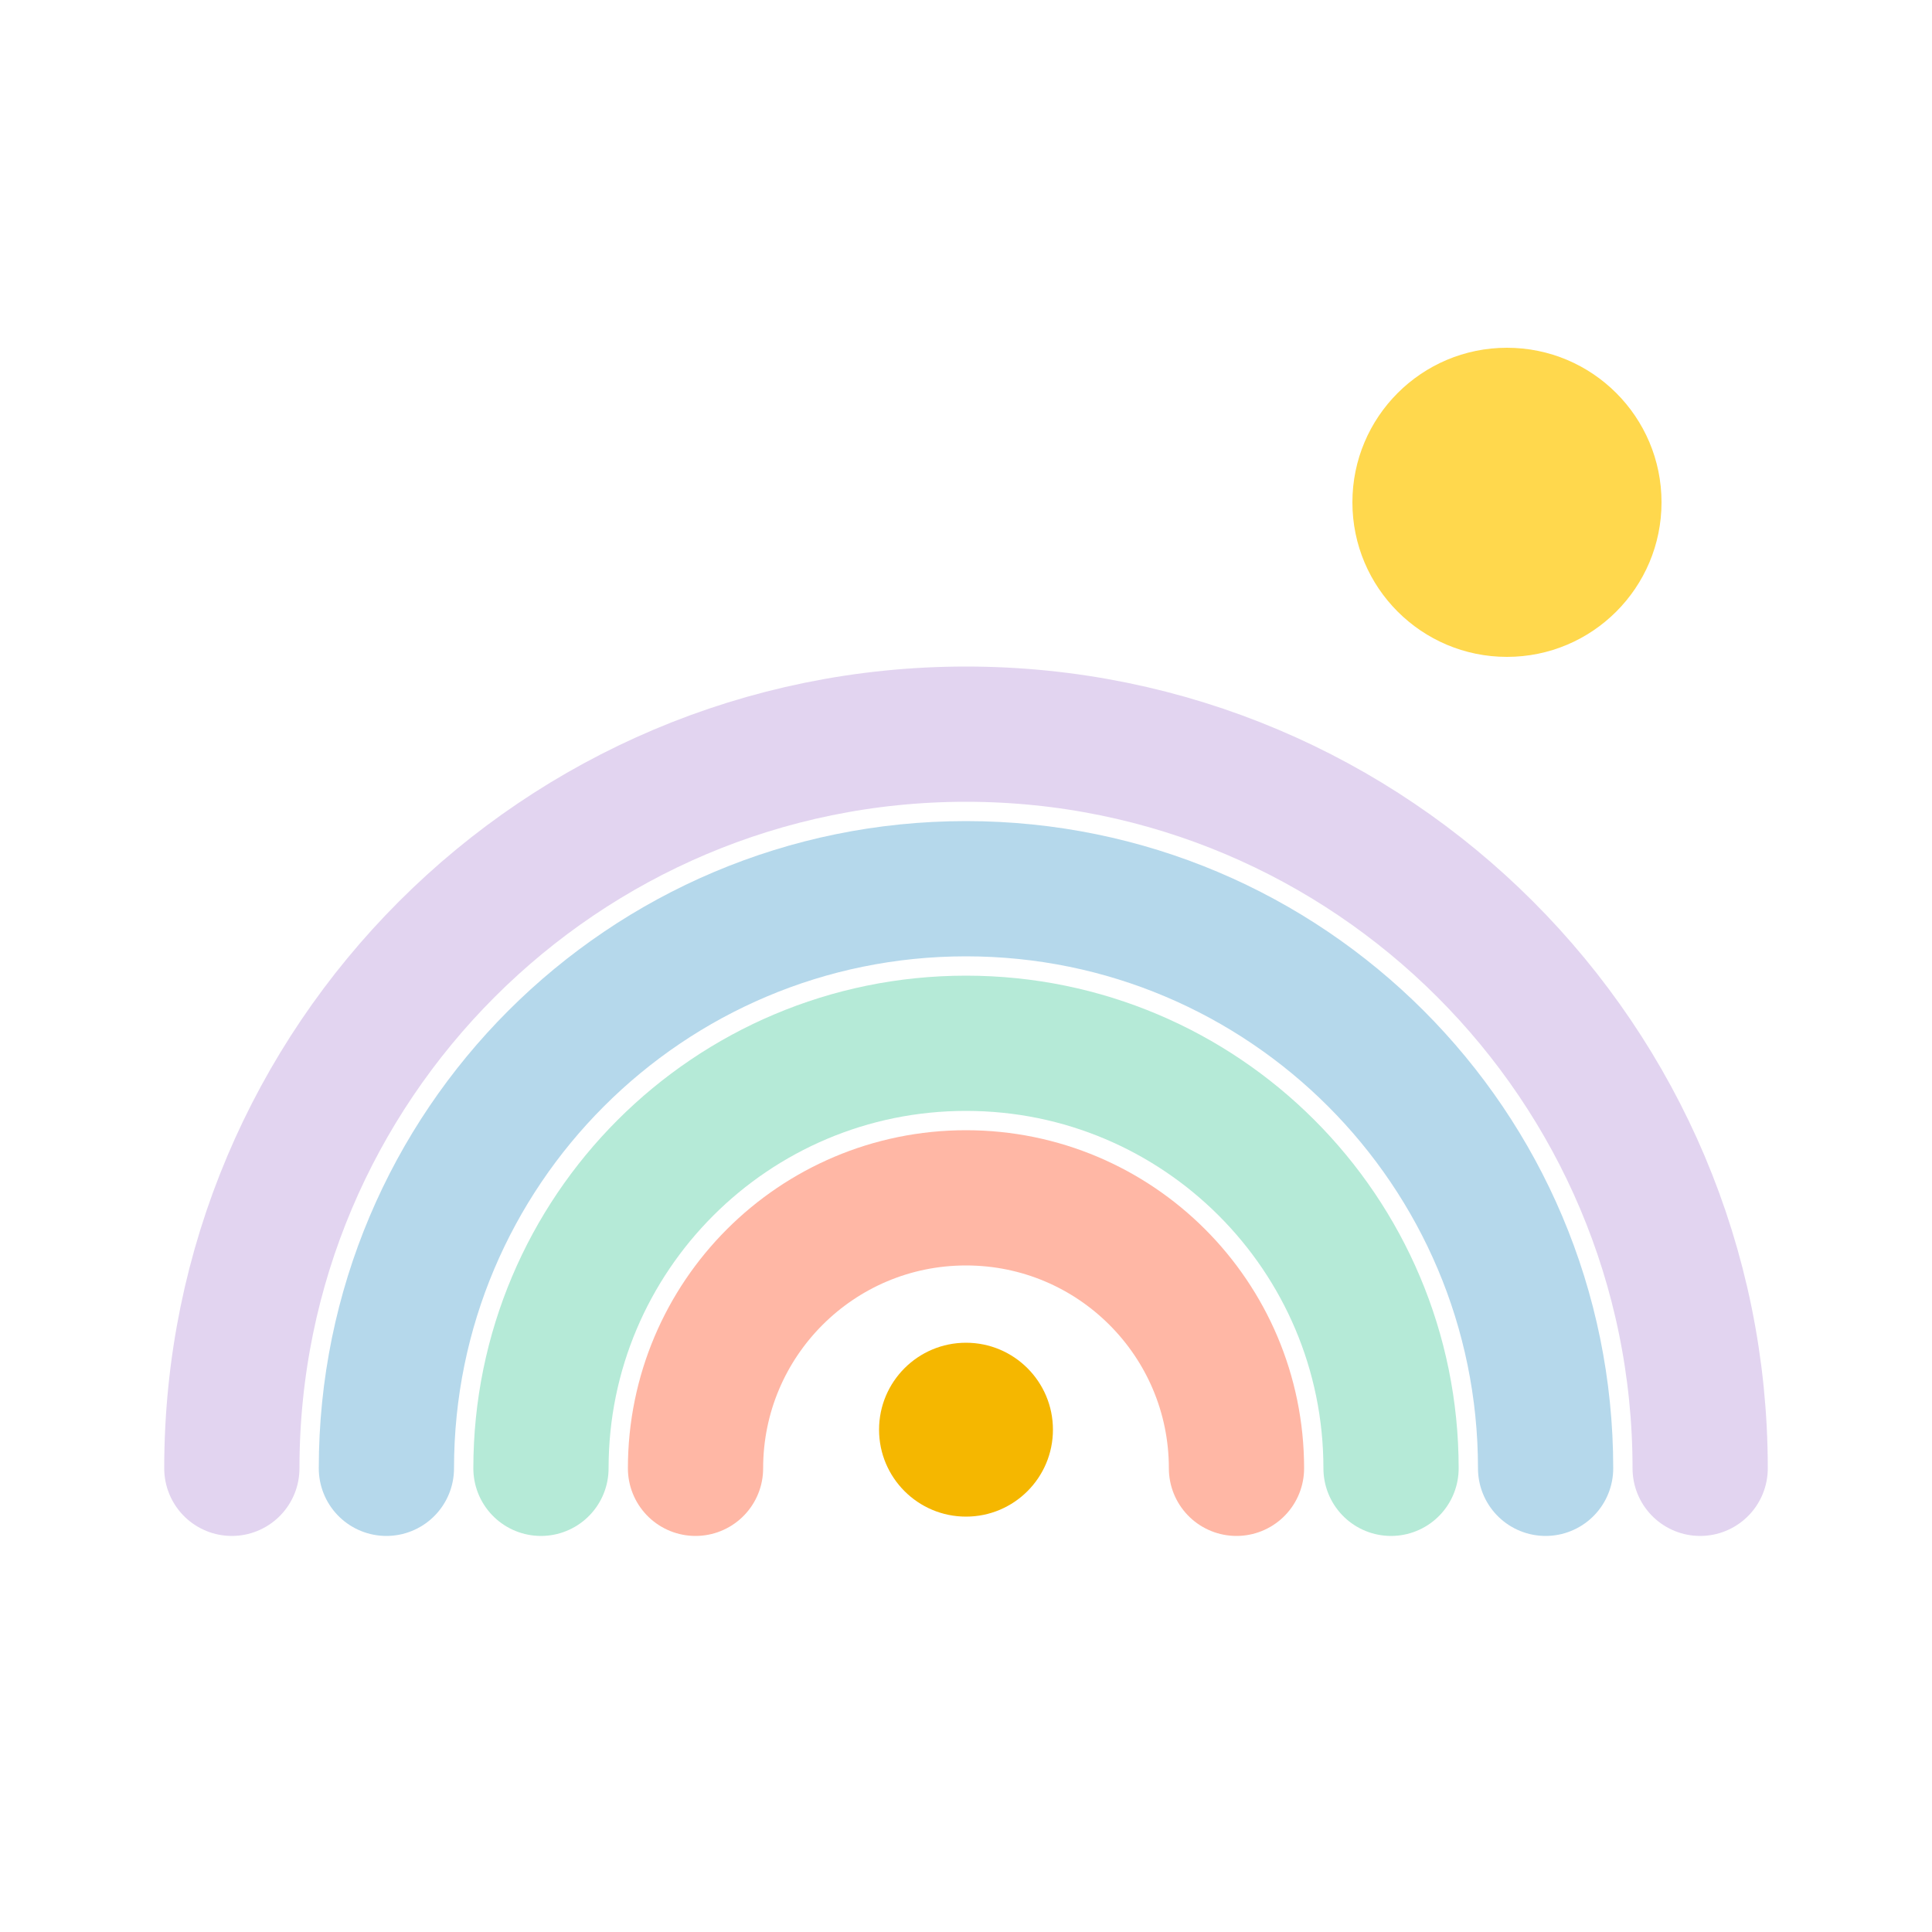
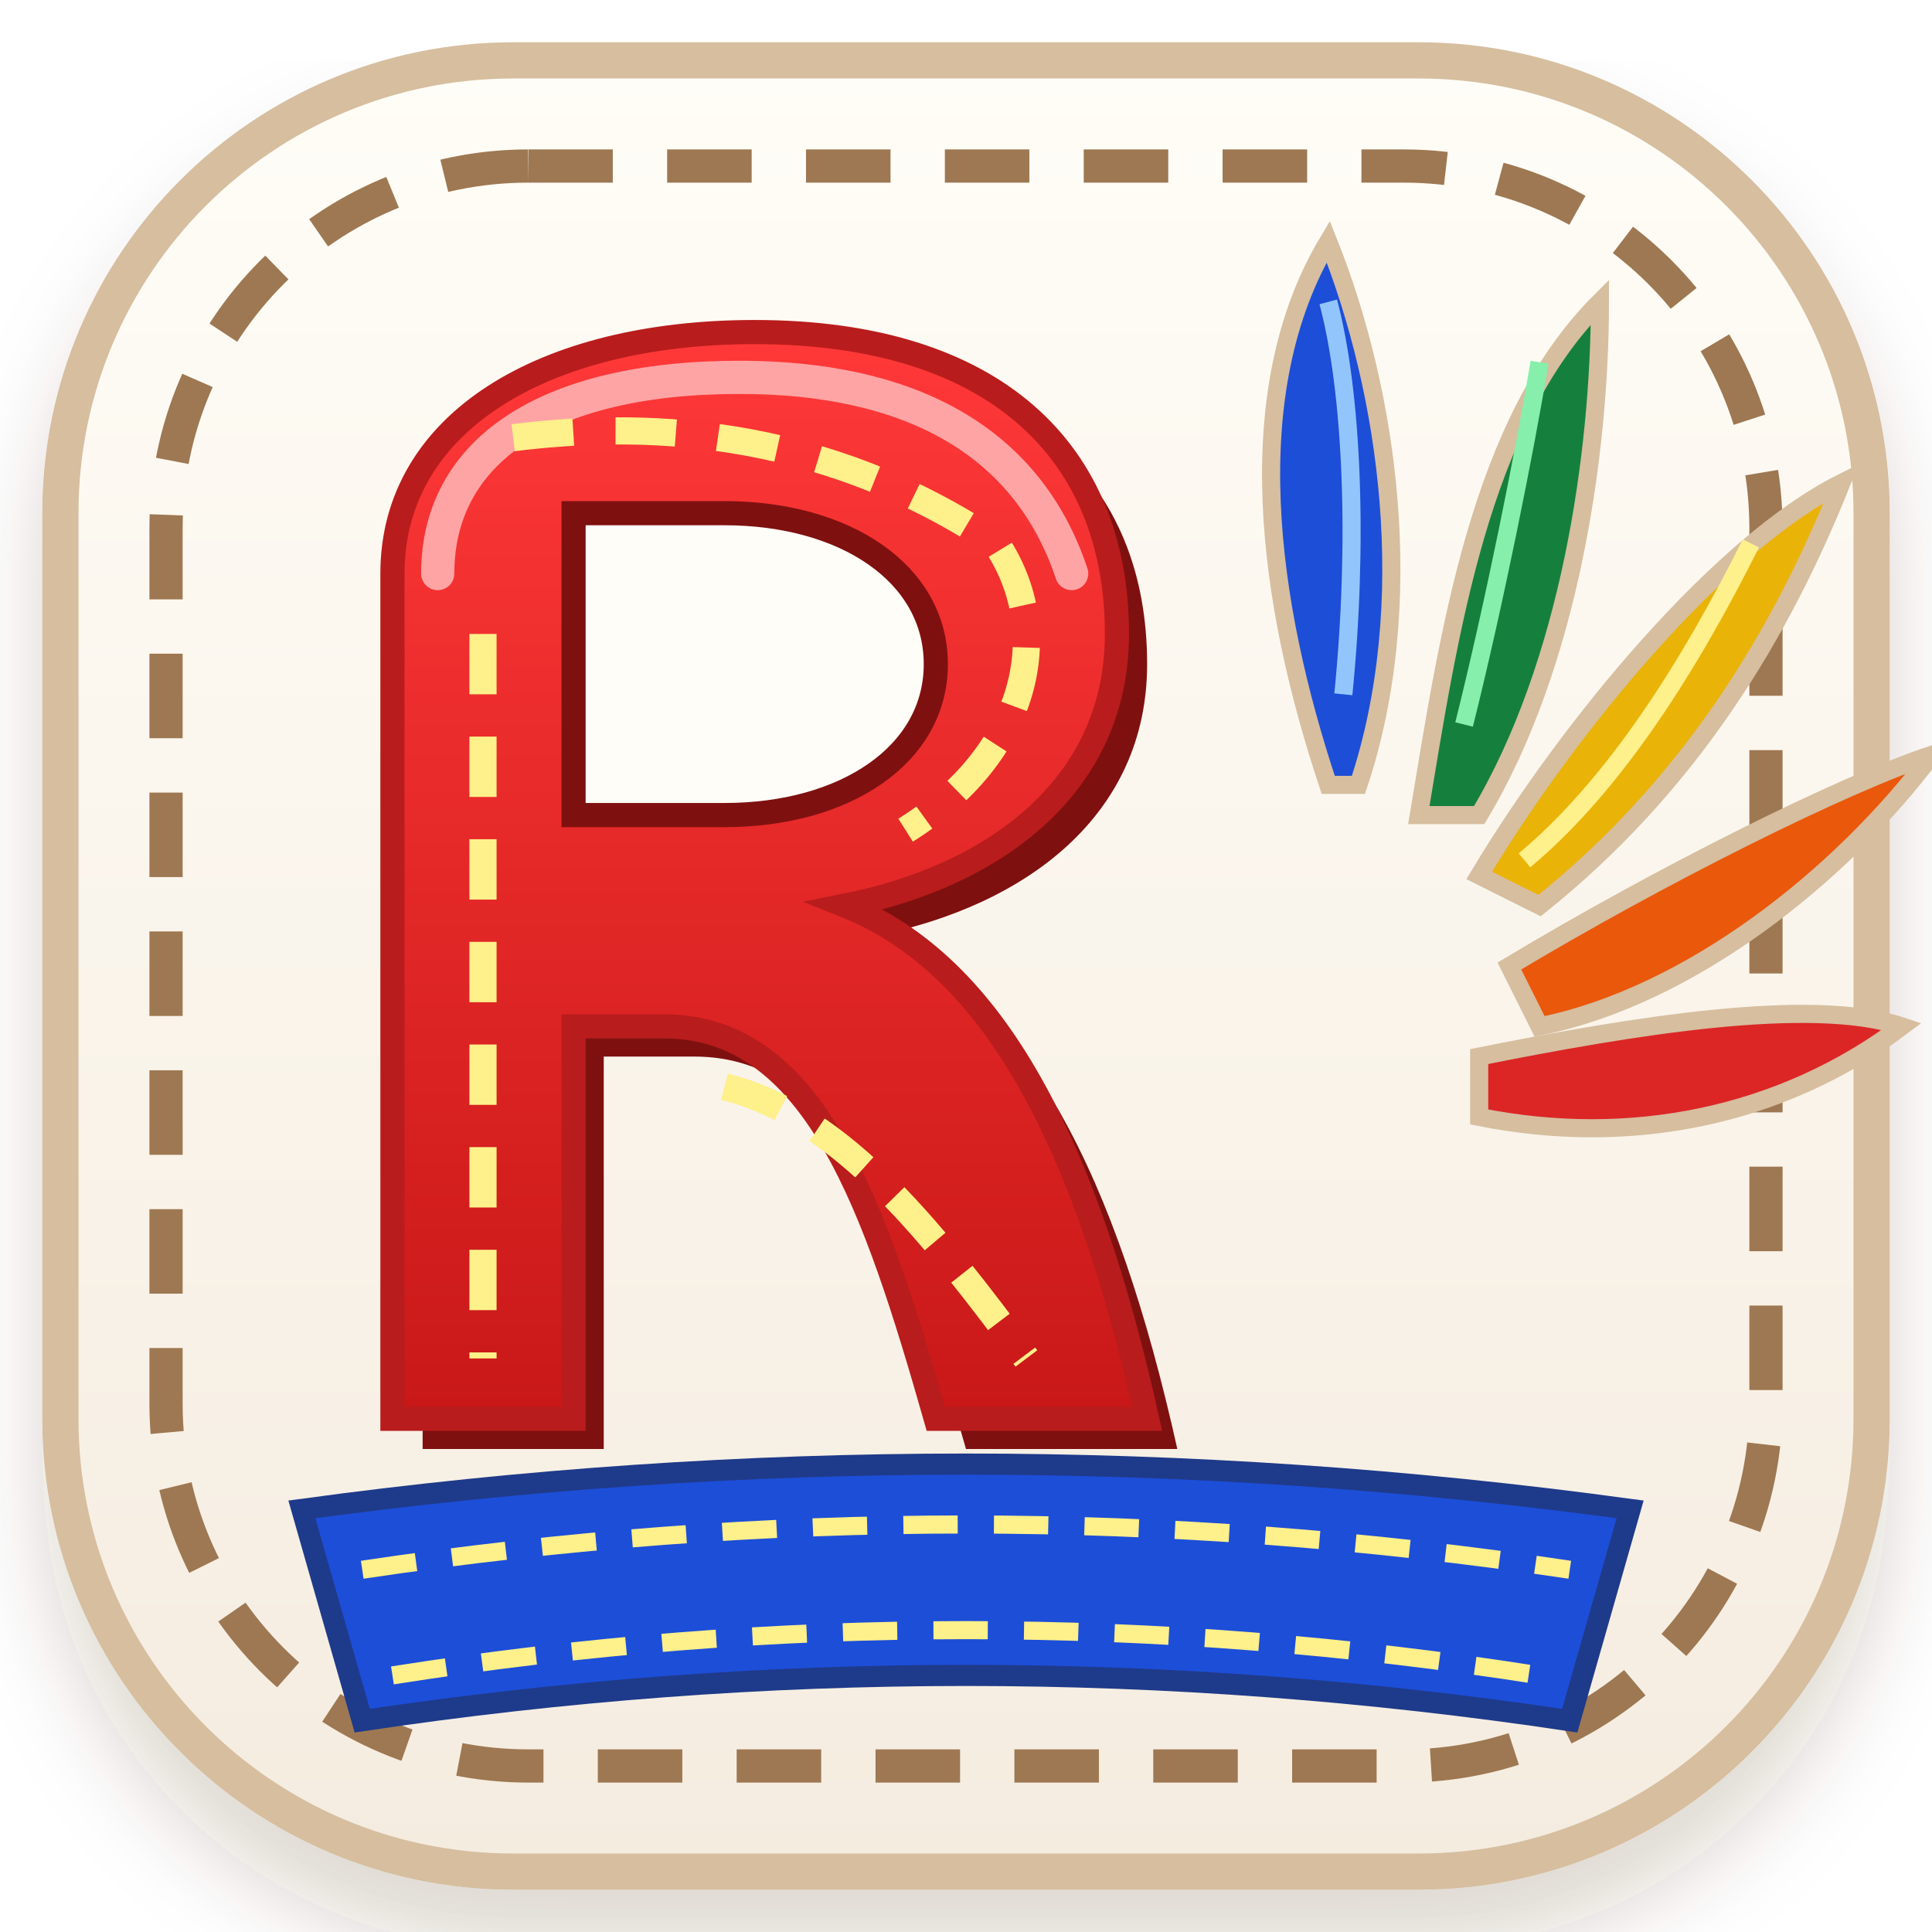
- <svg xmlns="http://www.w3.org/2000/svg" viewBox="0 0 100 100" fill="none">
-   <circle cx="78" cy="26" r="8" fill="#FFD84D" />
-   <path d="M 12 76 A 38 38 0 0 1 88 76" stroke="#E2D4F0" stroke-width="7" stroke-linecap="round" />
-   <path d="M 20 76 A 30 30 0 0 1 80 76" stroke="#B5D8EB" stroke-width="7" stroke-linecap="round" />
-   <path d="M 28 76 A 22 22 0 0 1 72 76" stroke="#B5EAD7" stroke-width="7" stroke-linecap="round" />
-   <path d="M 36 76 A 14 14 0 0 1 64 76" stroke="#FFB7A5" stroke-width="7" stroke-linecap="round" />
-   <circle cx="50" cy="74" r="4.5" fill="#F5B700" />
+ <svg xmlns="http://www.w3.org/2000/svg" viewBox="0 0 64 64">
+   <defs>
+     <filter id="clayShadowMark" x="-10%" y="-10%" width="130%" height="130%">
+       <feDropShadow dx="0" dy="2" stdDeviation="1.5" flood-color="#4A2A12" flood-opacity="0.18" />
+     </filter>
+     <linearGradient id="rGradMark" x1="0" y1="0" x2="0" y2="1">
+       <stop offset="0%" stop-color="#FF3838" />
+       <stop offset="100%" stop-color="#C91818" />
+     </linearGradient>
+     <linearGradient id="bgGradMark" x1="0" y1="0" x2="0" y2="1">
+       <stop offset="0%" stop-color="#FFFDF7" />
+       <stop offset="100%" stop-color="#F5ECE0" />
+     </linearGradient>
+   </defs>
+   <rect x="2" y="2" width="60" height="60" rx="15" fill="url(#bgGradMark)" stroke="#D6BE9F" stroke-width="1.2" filter="url(#clayShadowMark)" />
+   <rect x="5.5" y="5.5" width="53" height="53" rx="12" fill="none" stroke="#9E7852" stroke-width="1.1" stroke-dasharray="2.8 1.8" />
+   <g transform="translate(1, -1)">
+     <path d="M 43 27 C 41 21 40 14 43 9 C 45 14 46 21 44 27 Z" fill="#1D4ED8" stroke="#D6BE9F" stroke-width="0.6" />
+     <path d="M 43 11 C 43.8 14 44 19 43.5 24" stroke="#93C5FD" stroke-width="0.6" fill="none" />
+     <path d="M 46 28 C 47 22 48 15 52 11 C 52 16 51 23 48 28 Z" fill="#15803D" stroke="#D6BE9F" stroke-width="0.6" />
+     <path d="M 50 13 C 49.5 16 48.5 21 47.5 25" stroke="#86EFAC" stroke-width="0.6" fill="none" />
+     <path d="M 48 30 C 51 25 56 19 60 17 C 58 22 55 27 50 31 Z" fill="#EAB308" stroke="#D6BE9F" stroke-width="0.6" />
+     <path d="M 57 19 C 55 23 52.5 27 49.5 29.5" stroke="#FEF08A" stroke-width="0.6" fill="none" />
+     <path d="M 49 33 C 54 30 60 27 63 26 C 60 30 55 34 50 35 Z" fill="#EA580C" stroke="#D6BE9F" stroke-width="0.6" />
+     <path d="M 48 36 C 53 35 59 34 62 35 C 58 38 53 39 48 38 Z" fill="#DC2626" stroke="#D6BE9F" stroke-width="0.6" />
+   </g>
+   <g transform="translate(1, 1)">
+     <path d="M 13 47 L 13 19 C 13 14 18 11 25 11 C 33 11 37 15 37 21 C 37 26 33 29 28 30 C 33 32 36 38 38 47 L 31 47 C 29 40 27 34 22 34 L 19 34 L 19 47 Z" fill="#7F1010" />
+     <path d="M 12 46 L 12 18 C 12 13 17 10 24 10 C 32 10 36 14 36 20 C 36 25 32 28 27 29 C 32 31 35 37 37 46 L 30 46 C 28 39 26 33 21 33 L 18 33 L 18 46 Z" fill="url(#rGradMark)" stroke="#B91C1C" stroke-width="0.8" />
+     <path d="M 18 16 L 23 16 C 27 16 30 18 30 21 C 30 24 27 26 23 26 L 18 26 Z" fill="#FFFDF7" stroke="#7F1010" stroke-width="0.8" />
+     <path d="M 13.5 18 C 13.5 14 17 11.5 23.5 11.5 C 29 11.5 33 13.5 34.5 18" stroke="#FFA4A4" stroke-width="1.1" stroke-linecap="round" fill="none" />
+     <path d="M 15 20 L 15 44" stroke="#FEF08A" stroke-width="0.9" stroke-dasharray="2 1.4" fill="none" />
+     <path d="M 16 13.5 C 20 13 26 13 32 17 C 34 20 33 24 29 26.5" stroke="#FEF08A" stroke-width="0.9" stroke-dasharray="2 1.4" fill="none" />
+     <path d="M 23 35 C 27 36 30 40 33 44" stroke="#FEF08A" stroke-width="0.9" stroke-dasharray="2 1.4" fill="none" />
+   </g>
+   <g transform="translate(0, 1)">
+     <path d="M 10 49 Q 32 46 54 49 L 52 56 Q 32 53 12 56 Z" fill="#1D4ED8" stroke="#1E3A8A" stroke-width="0.7" />
+     <path d="M 12 51 Q 32 48 52 51" stroke="#FEF08A" stroke-width="0.6" stroke-dasharray="1.8 1.2" fill="none" />
+     <path d="M 13 54.5 Q 32 51.5 51 54.5" stroke="#FEF08A" stroke-width="0.6" stroke-dasharray="1.8 1.2" fill="none" />
+   </g>
</svg>
